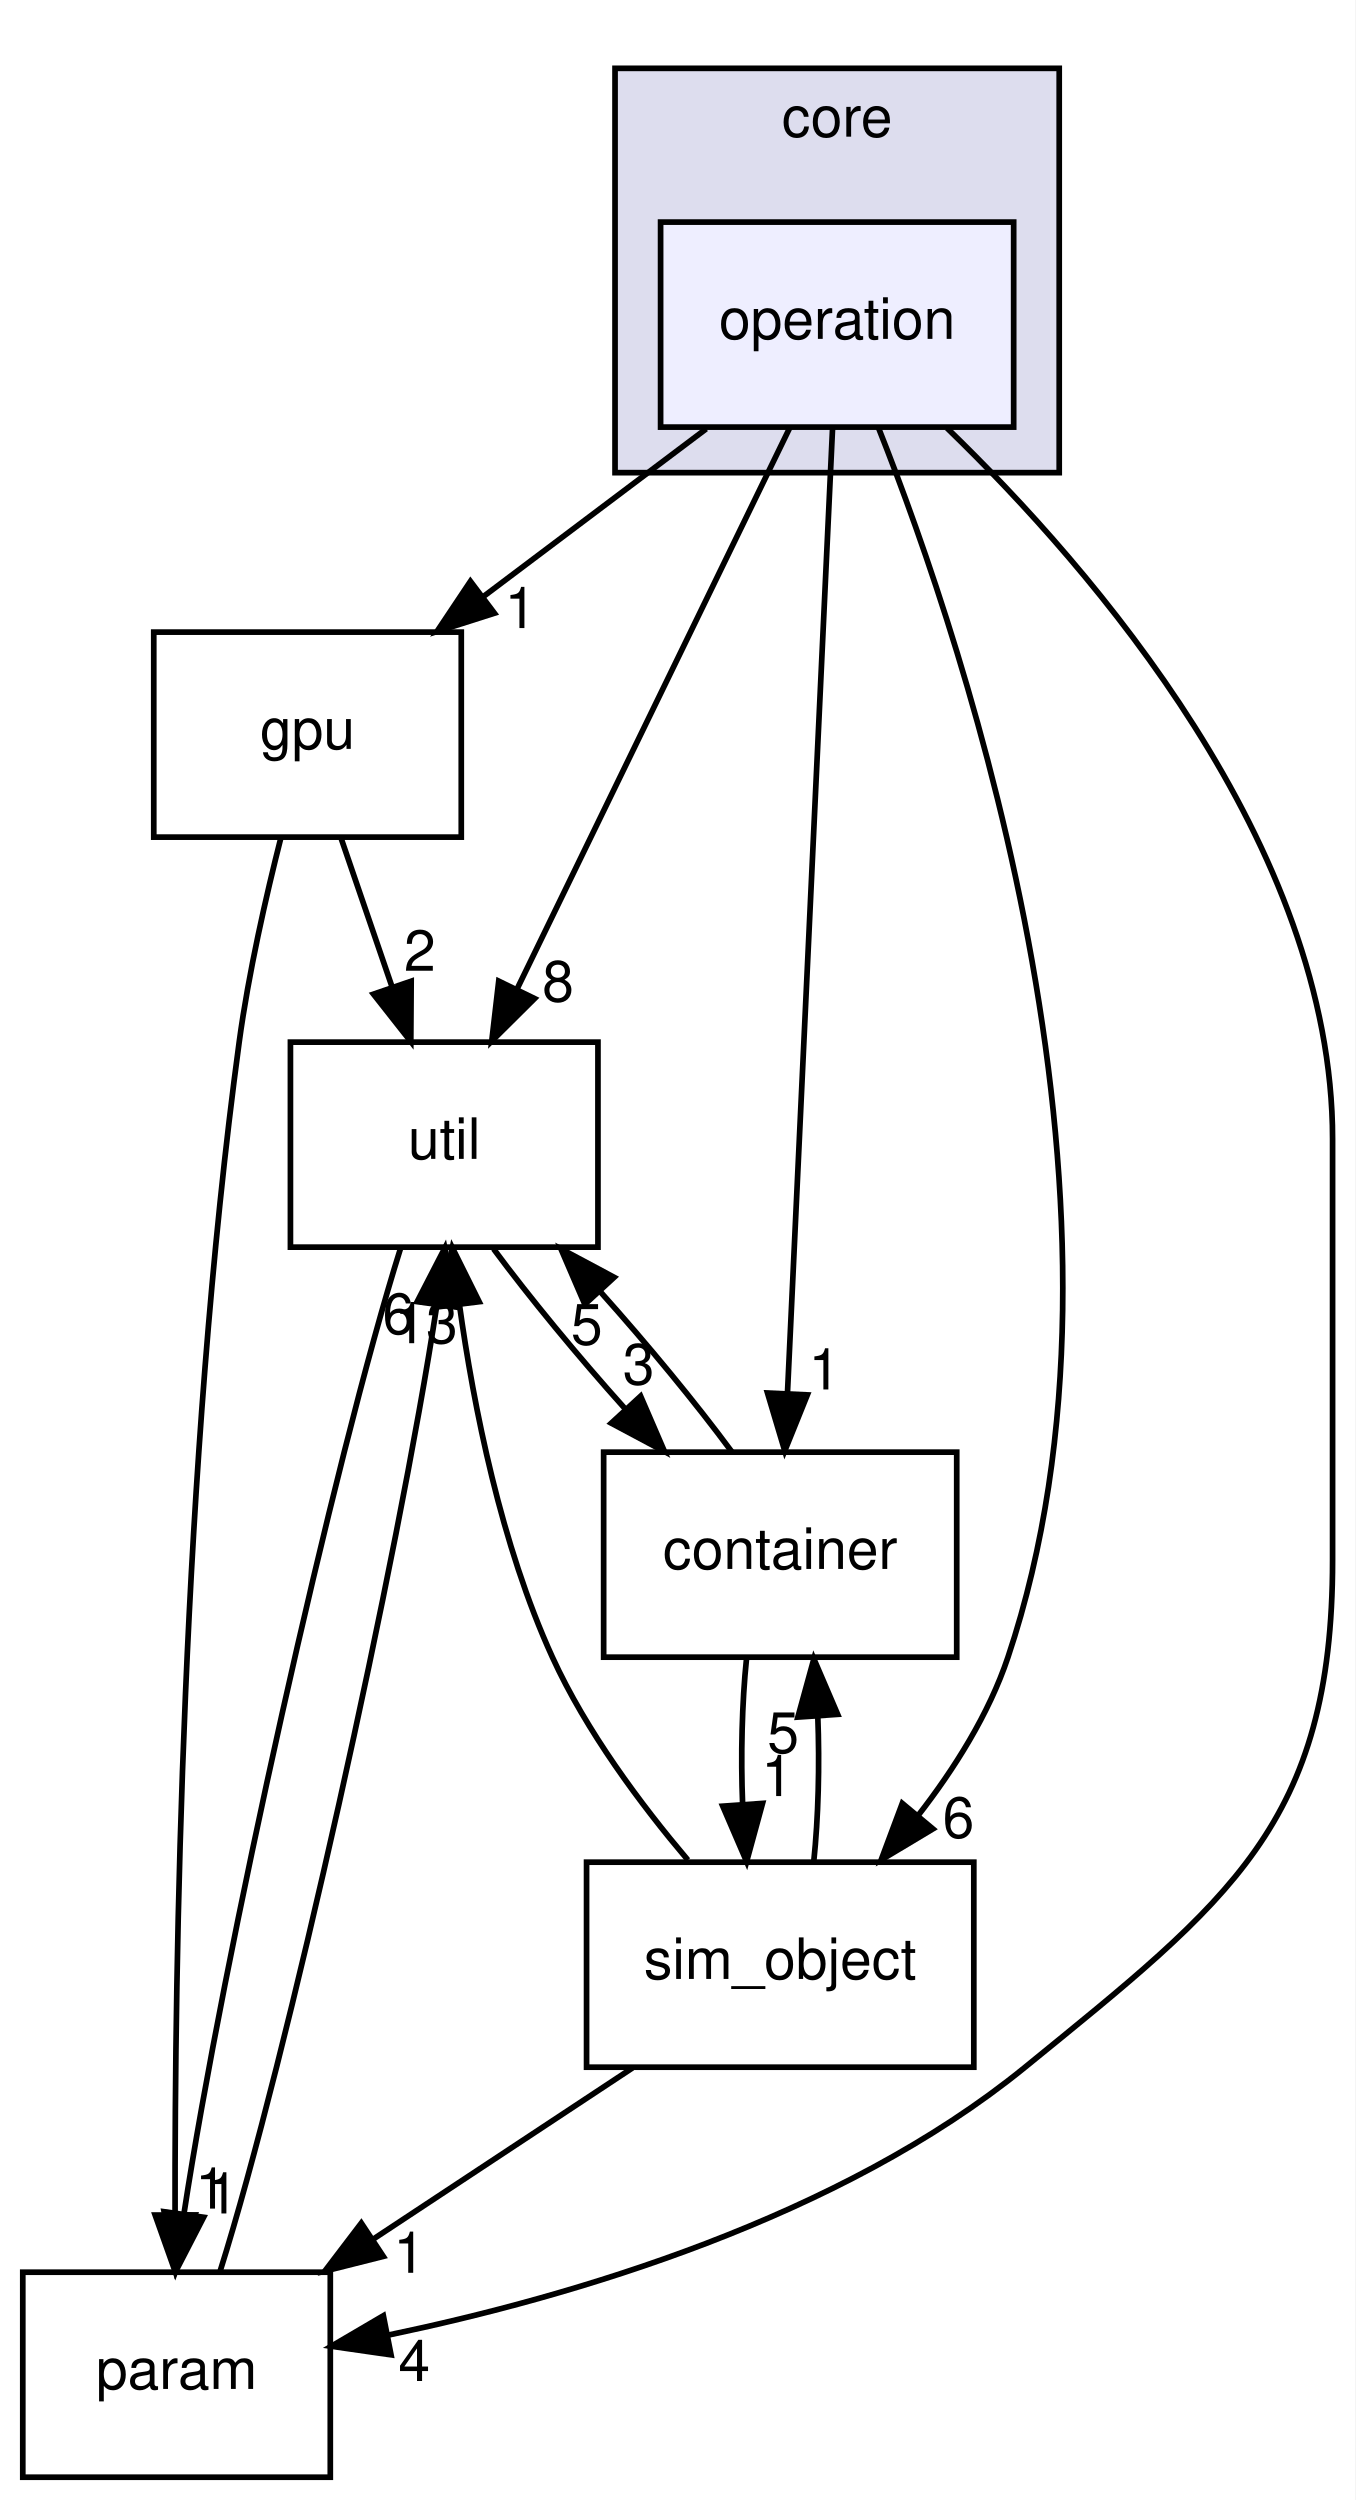
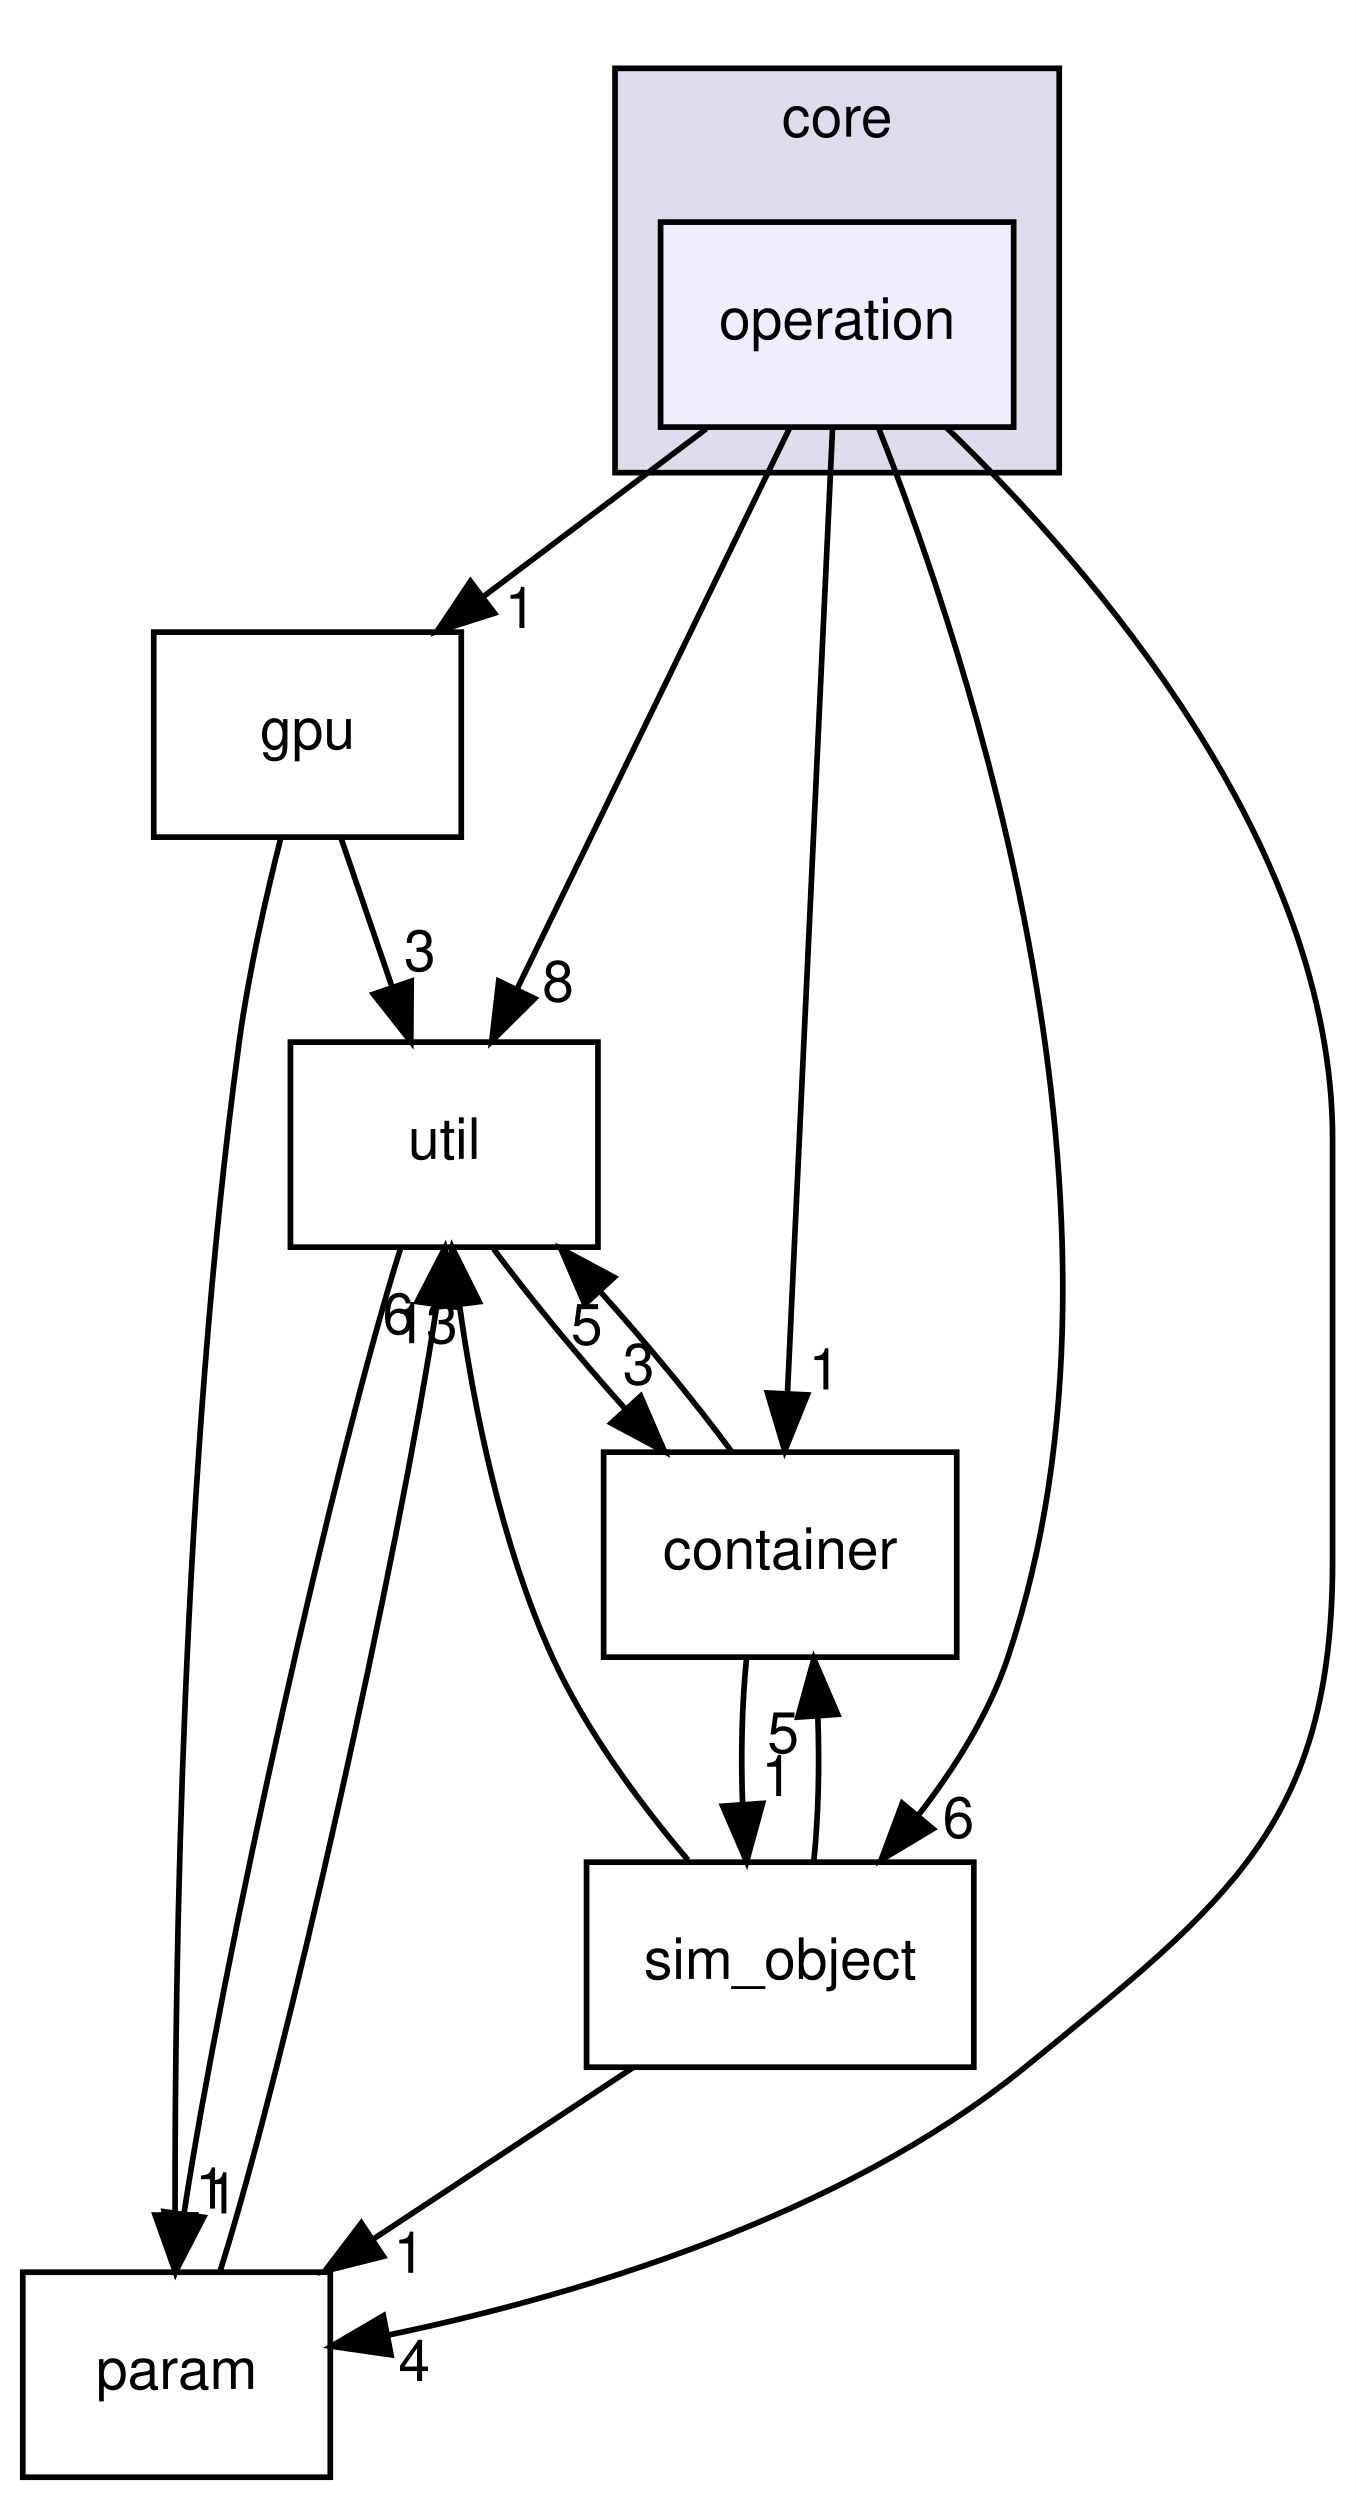
<svg xmlns="http://www.w3.org/2000/svg" xmlns:xlink="http://www.w3.org/1999/xlink" width="238pt" height="439pt" viewBox="0.00 0.00 238.00 439.00">
  <g id="graph0" class="graph" transform="scale(1 1) rotate(0) translate(4 435)">
    <polygon fill="white" stroke="none" points="-4,4 -4,-435 234,-435 234,4 -4,4" />
    <g id="clust1" class="cluster">
      <g id="a_clust1">
        <a xlink:href="dir_4270bfced15e0e73154b13468c7c9ad9.html" target="_top" xlink:title="core">
          <polygon fill="#ddddee" stroke="black" points="104,-352 104,-423 182,-423 182,-352 104,-352" />
          <text text-anchor="middle" x="143" y="-411" font-family="Helvetica,sans-Serif" font-size="10.00">core</text>
        </a>
      </g>
    </g>
    <g id="node1" class="node">
      <g id="a_node1">
        <a xlink:href="dir_087ef7b4b2bc9758818ca5b5acc1bcc7.html" target="_top" xlink:title="operation">
          <polygon fill="#eeeeff" stroke="black" points="174,-396 112,-396 112,-360 174,-360 174,-396" />
          <text text-anchor="middle" x="143" y="-375.5" font-family="Helvetica,sans-Serif" font-size="10.00">operation</text>
        </a>
      </g>
    </g>
    <g id="node2" class="node">
      <g id="a_node2">
        <a xlink:href="dir_1194f1e4283959aa8e4c16c774981ba1.html" target="_top" xlink:title="gpu">
          <polygon fill="none" stroke="black" points="77,-324 23,-324 23,-288 77,-288 77,-324" />
          <text text-anchor="middle" x="50" y="-303.5" font-family="Helvetica,sans-Serif" font-size="10.00">gpu</text>
        </a>
      </g>
    </g>
    <g id="edge11" class="edge">
      <path fill="none" stroke="black" d="M120.011,-359.697C108.186,-350.796 93.608,-339.823 80.821,-330.199" />
      <polygon fill="black" stroke="black" points="82.819,-327.322 72.724,-324.104 78.609,-332.915 82.819,-327.322" />
      <g id="a_edge11-headlabel">
        <a xlink:href="dir_000008_000007.html" target="_top" xlink:title="1">
          <text text-anchor="middle" x="87.398" y="-324.715" font-family="Helvetica,sans-Serif" font-size="10.00">1</text>
        </a>
      </g>
    </g>
    <g id="node3" class="node">
      <g id="a_node3">
        <a xlink:href="dir_459a7c9a427a2877b0db19c6b8d6e89d.html" target="_top" xlink:title="util">
          <polygon fill="none" stroke="black" points="101,-252 47,-252 47,-216 101,-216 101,-252" />
          <text text-anchor="middle" x="74" y="-231.5" font-family="Helvetica,sans-Serif" font-size="10.00">util</text>
        </a>
      </g>
    </g>
    <g id="edge12" class="edge">
      <path fill="none" stroke="black" d="M134.677,-359.871C122.762,-335.35 100.741,-290.032 86.76,-261.259" />
      <polygon fill="black" stroke="black" points="89.871,-259.654 82.353,-252.189 83.575,-262.713 89.871,-259.654" />
      <g id="a_edge12-headlabel">
        <a xlink:href="dir_000008_000013.html" target="_top" xlink:title="8">
          <text text-anchor="middle" x="93.996" y="-259.146" font-family="Helvetica,sans-Serif" font-size="10.00">8</text>
        </a>
      </g>
    </g>
    <g id="node4" class="node">
      <g id="a_node4">
        <a xlink:href="dir_8417c195086d4ff6acfc795544c5eeb6.html" target="_top" xlink:title="sim_object">
          <polygon fill="none" stroke="black" points="167,-108 99,-108 99,-72 167,-72 167,-108" />
          <text text-anchor="middle" x="133" y="-87.5" font-family="Helvetica,sans-Serif" font-size="10.00">sim_object</text>
        </a>
      </g>
    </g>
    <g id="edge13" class="edge">
      <path fill="none" stroke="black" d="M150.281,-359.828C165.861,-320.544 198.976,-221.539 173,-144 169.649,-133.998 163.584,-124.376 157.172,-116.138" />
      <polygon fill="black" stroke="black" points="159.82,-113.848 150.733,-108.401 154.439,-118.326 159.82,-113.848" />
      <g id="a_edge13-headlabel">
        <a xlink:href="dir_000008_000010.html" target="_top" xlink:title="6">
          <text text-anchor="middle" x="164.302" y="-112.295" font-family="Helvetica,sans-Serif" font-size="10.00">6</text>
        </a>
      </g>
    </g>
    <g id="node5" class="node">
      <g id="a_node5">
        <a xlink:href="dir_1b63f22ff36ffa98be356425464e796a.html" target="_top" xlink:title="container">
          <polygon fill="none" stroke="black" points="164,-180 102,-180 102,-144 164,-144 164,-180" />
          <text text-anchor="middle" x="133" y="-159.5" font-family="Helvetica,sans-Serif" font-size="10.00">container</text>
        </a>
      </g>
    </g>
    <g id="edge14" class="edge">
      <path fill="none" stroke="black" d="M142.199,-359.849C140.469,-322.832 136.373,-235.181 134.28,-190.386" />
      <polygon fill="black" stroke="black" points="137.768,-190.058 133.805,-180.232 130.776,-190.385 137.768,-190.058" />
      <g id="a_edge14-headlabel">
        <a xlink:href="dir_000008_000002.html" target="_top" xlink:title="1">
          <text text-anchor="middle" x="140.772" y="-191.016" font-family="Helvetica,sans-Serif" font-size="10.00">1</text>
        </a>
      </g>
    </g>
    <g id="node6" class="node">
      <g id="a_node6">
        <a xlink:href="dir_7155ef3ffc36b95c2fce4bd5b1f8d366.html" target="_top" xlink:title="param">
          <polygon fill="none" stroke="black" points="54,-36 0,-36 0,-0 54,-0 54,-36" />
          <text text-anchor="middle" x="27" y="-15.5" font-family="Helvetica,sans-Serif" font-size="10.00">param</text>
        </a>
      </g>
    </g>
    <g id="edge15" class="edge">
      <path fill="none" stroke="black" d="M162.308,-359.818C187.939,-335.012 230,-286.463 230,-235 230,-235 230,-235 230,-161 230,-114.733 211.871,-101.221 176,-72 143.442,-45.478 96.603,-31.729 64.168,-24.957" />
      <polygon fill="black" stroke="black" points="64.667,-21.489 54.18,-22.997 63.318,-28.358 64.667,-21.489" />
      <g id="a_edge15-headlabel">
        <a xlink:href="dir_000008_000009.html" target="_top" xlink:title="4">
          <text text-anchor="middle" x="68.741" y="-16.895" font-family="Helvetica,sans-Serif" font-size="10.00">4</text>
        </a>
      </g>
    </g>
    <g id="edge1" class="edge">
      <path fill="none" stroke="black" d="M55.933,-287.697C58.606,-279.898 61.826,-270.509 64.801,-261.829" />
      <polygon fill="black" stroke="black" points="68.203,-262.699 68.136,-252.104 61.581,-260.429 68.203,-262.699" />
      <g id="a_edge1-headlabel">
-         <a xlink:href="dir_000007_000013.html" target="_top" xlink:title="2">
-           <text text-anchor="middle" x="69.723" y="-264.52" font-family="Helvetica,sans-Serif" font-size="10.00">2</text>
+         <a xlink:href="dir_000007_000013.html" target="_top" xlink:title="3">
+           <text text-anchor="middle" x="69.723" y="-264.52" font-family="Helvetica,sans-Serif" font-size="10.00">3</text>
        </a>
      </g>
    </g>
    <g id="edge2" class="edge">
      <path fill="none" stroke="black" d="M45.34,-287.953C42.718,-277.631 39.65,-264.153 38,-252 27.957,-178.013 26.674,-89.74 26.743,-46.136" />
      <polygon fill="black" stroke="black" points="30.243,-46.064 26.785,-36.049 23.243,-46.034 30.243,-46.064" />
      <g id="a_edge2-headlabel">
        <a xlink:href="dir_000007_000009.html" target="_top" xlink:title="1">
          <text text-anchor="middle" x="33.068" y="-47.17" font-family="Helvetica,sans-Serif" font-size="10.00">1</text>
        </a>
      </g>
    </g>
    <g id="edge3" class="edge">
      <path fill="none" stroke="black" d="M82.668,-215.697C88.939,-207.22 97.481,-196.864 105.803,-187.583" />
      <polygon fill="black" stroke="black" points="108.49,-189.832 112.688,-180.104 103.34,-185.091 108.49,-189.832" />
      <g id="a_edge3-headlabel">
        <a xlink:href="dir_000013_000002.html" target="_top" xlink:title="3">
          <text text-anchor="middle" x="108.144" y="-191.899" font-family="Helvetica,sans-Serif" font-size="10.00">3</text>
        </a>
      </g>
    </g>
    <g id="edge4" class="edge">
      <path fill="none" stroke="black" d="M66.356,-215.849C54.69,-178.832 35.168,-91.181 28.323,-46.386" />
      <polygon fill="black" stroke="black" points="31.754,-45.65 26.899,-36.233 24.821,-46.621 31.754,-45.65" />
      <g id="a_edge4-headlabel">
        <a xlink:href="dir_000013_000009.html" target="_top" xlink:title="1">
          <text text-anchor="middle" x="35.064" y="-46.316" font-family="Helvetica,sans-Serif" font-size="10.00">1</text>
        </a>
      </g>
    </g>
    <g id="edge5" class="edge">
      <path fill="none" stroke="black" d="M116.799,-108.371C108.509,-118.156 98.938,-130.997 93,-144 84.002,-163.703 79.192,-187.827 76.665,-205.986" />
      <polygon fill="black" stroke="black" points="73.192,-205.554 75.427,-215.91 80.138,-206.421 73.192,-205.554" />
      <g id="a_edge5-headlabel">
        <a xlink:href="dir_000010_000013.html" target="_top" xlink:title="13">
          <text text-anchor="middle" x="70.82" y="-199.136" font-family="Helvetica,sans-Serif" font-size="10.00">13</text>
        </a>
      </g>
    </g>
    <g id="edge6" class="edge">
      <path fill="none" stroke="black" d="M138.895,-108.104C139.701,-115.791 139.937,-125.054 139.604,-133.665" />
      <polygon fill="black" stroke="black" points="136.109,-133.48 138.916,-143.697 143.092,-133.96 136.109,-133.48" />
      <g id="a_edge6-headlabel">
        <a xlink:href="dir_000010_000002.html" target="_top" xlink:title="5">
          <text text-anchor="middle" x="133.522" y="-127.2" font-family="Helvetica,sans-Serif" font-size="10.00">5</text>
        </a>
      </g>
    </g>
    <g id="edge7" class="edge">
      <path fill="none" stroke="black" d="M107.069,-71.876C93.338,-62.808 76.293,-51.552 61.464,-41.759" />
      <polygon fill="black" stroke="black" points="63.304,-38.78 53.03,-36.19 59.446,-44.621 63.304,-38.78" />
      <g id="a_edge7-headlabel">
        <a xlink:href="dir_000010_000009.html" target="_top" xlink:title="1">
          <text text-anchor="middle" x="67.868" y="-35.891" font-family="Helvetica,sans-Serif" font-size="10.00">1</text>
        </a>
      </g>
    </g>
    <g id="edge8" class="edge">
      <path fill="none" stroke="black" d="M124.479,-180.104C118.244,-188.552 109.718,-198.901 101.392,-208.199" />
      <polygon fill="black" stroke="black" points="98.691,-205.966 94.5,-215.697 103.844,-210.703 98.691,-205.966" />
      <g id="a_edge8-headlabel">
        <a xlink:href="dir_000002_000013.html" target="_top" xlink:title="5">
          <text text-anchor="middle" x="99.033" y="-198.898" font-family="Helvetica,sans-Serif" font-size="10.00">5</text>
        </a>
      </g>
    </g>
    <g id="edge9" class="edge">
      <path fill="none" stroke="black" d="M127.084,-143.697C126.289,-135.983 126.062,-126.712 126.405,-118.112" />
      <polygon fill="black" stroke="black" points="129.898,-118.324 127.105,-108.104 122.915,-117.836 129.898,-118.324" />
      <g id="a_edge9-headlabel">
        <a xlink:href="dir_000002_000010.html" target="_top" xlink:title="1">
          <text text-anchor="middle" x="132.48" y="-119.608" font-family="Helvetica,sans-Serif" font-size="10.00">1</text>
        </a>
      </g>
    </g>
    <g id="edge10" class="edge">
      <path fill="none" stroke="black" d="M34.67,-36.233C46.347,-73.324 65.866,-160.981 72.692,-205.712" />
      <polygon fill="black" stroke="black" points="69.259,-206.431 74.111,-215.849 76.191,-205.461 69.259,-206.431" />
      <g id="a_edge10-headlabel">
        <a xlink:href="dir_000009_000013.html" target="_top" xlink:title="6">
          <text text-anchor="middle" x="65.949" y="-200.764" font-family="Helvetica,sans-Serif" font-size="10.00">6</text>
        </a>
      </g>
    </g>
  </g>
</svg>
